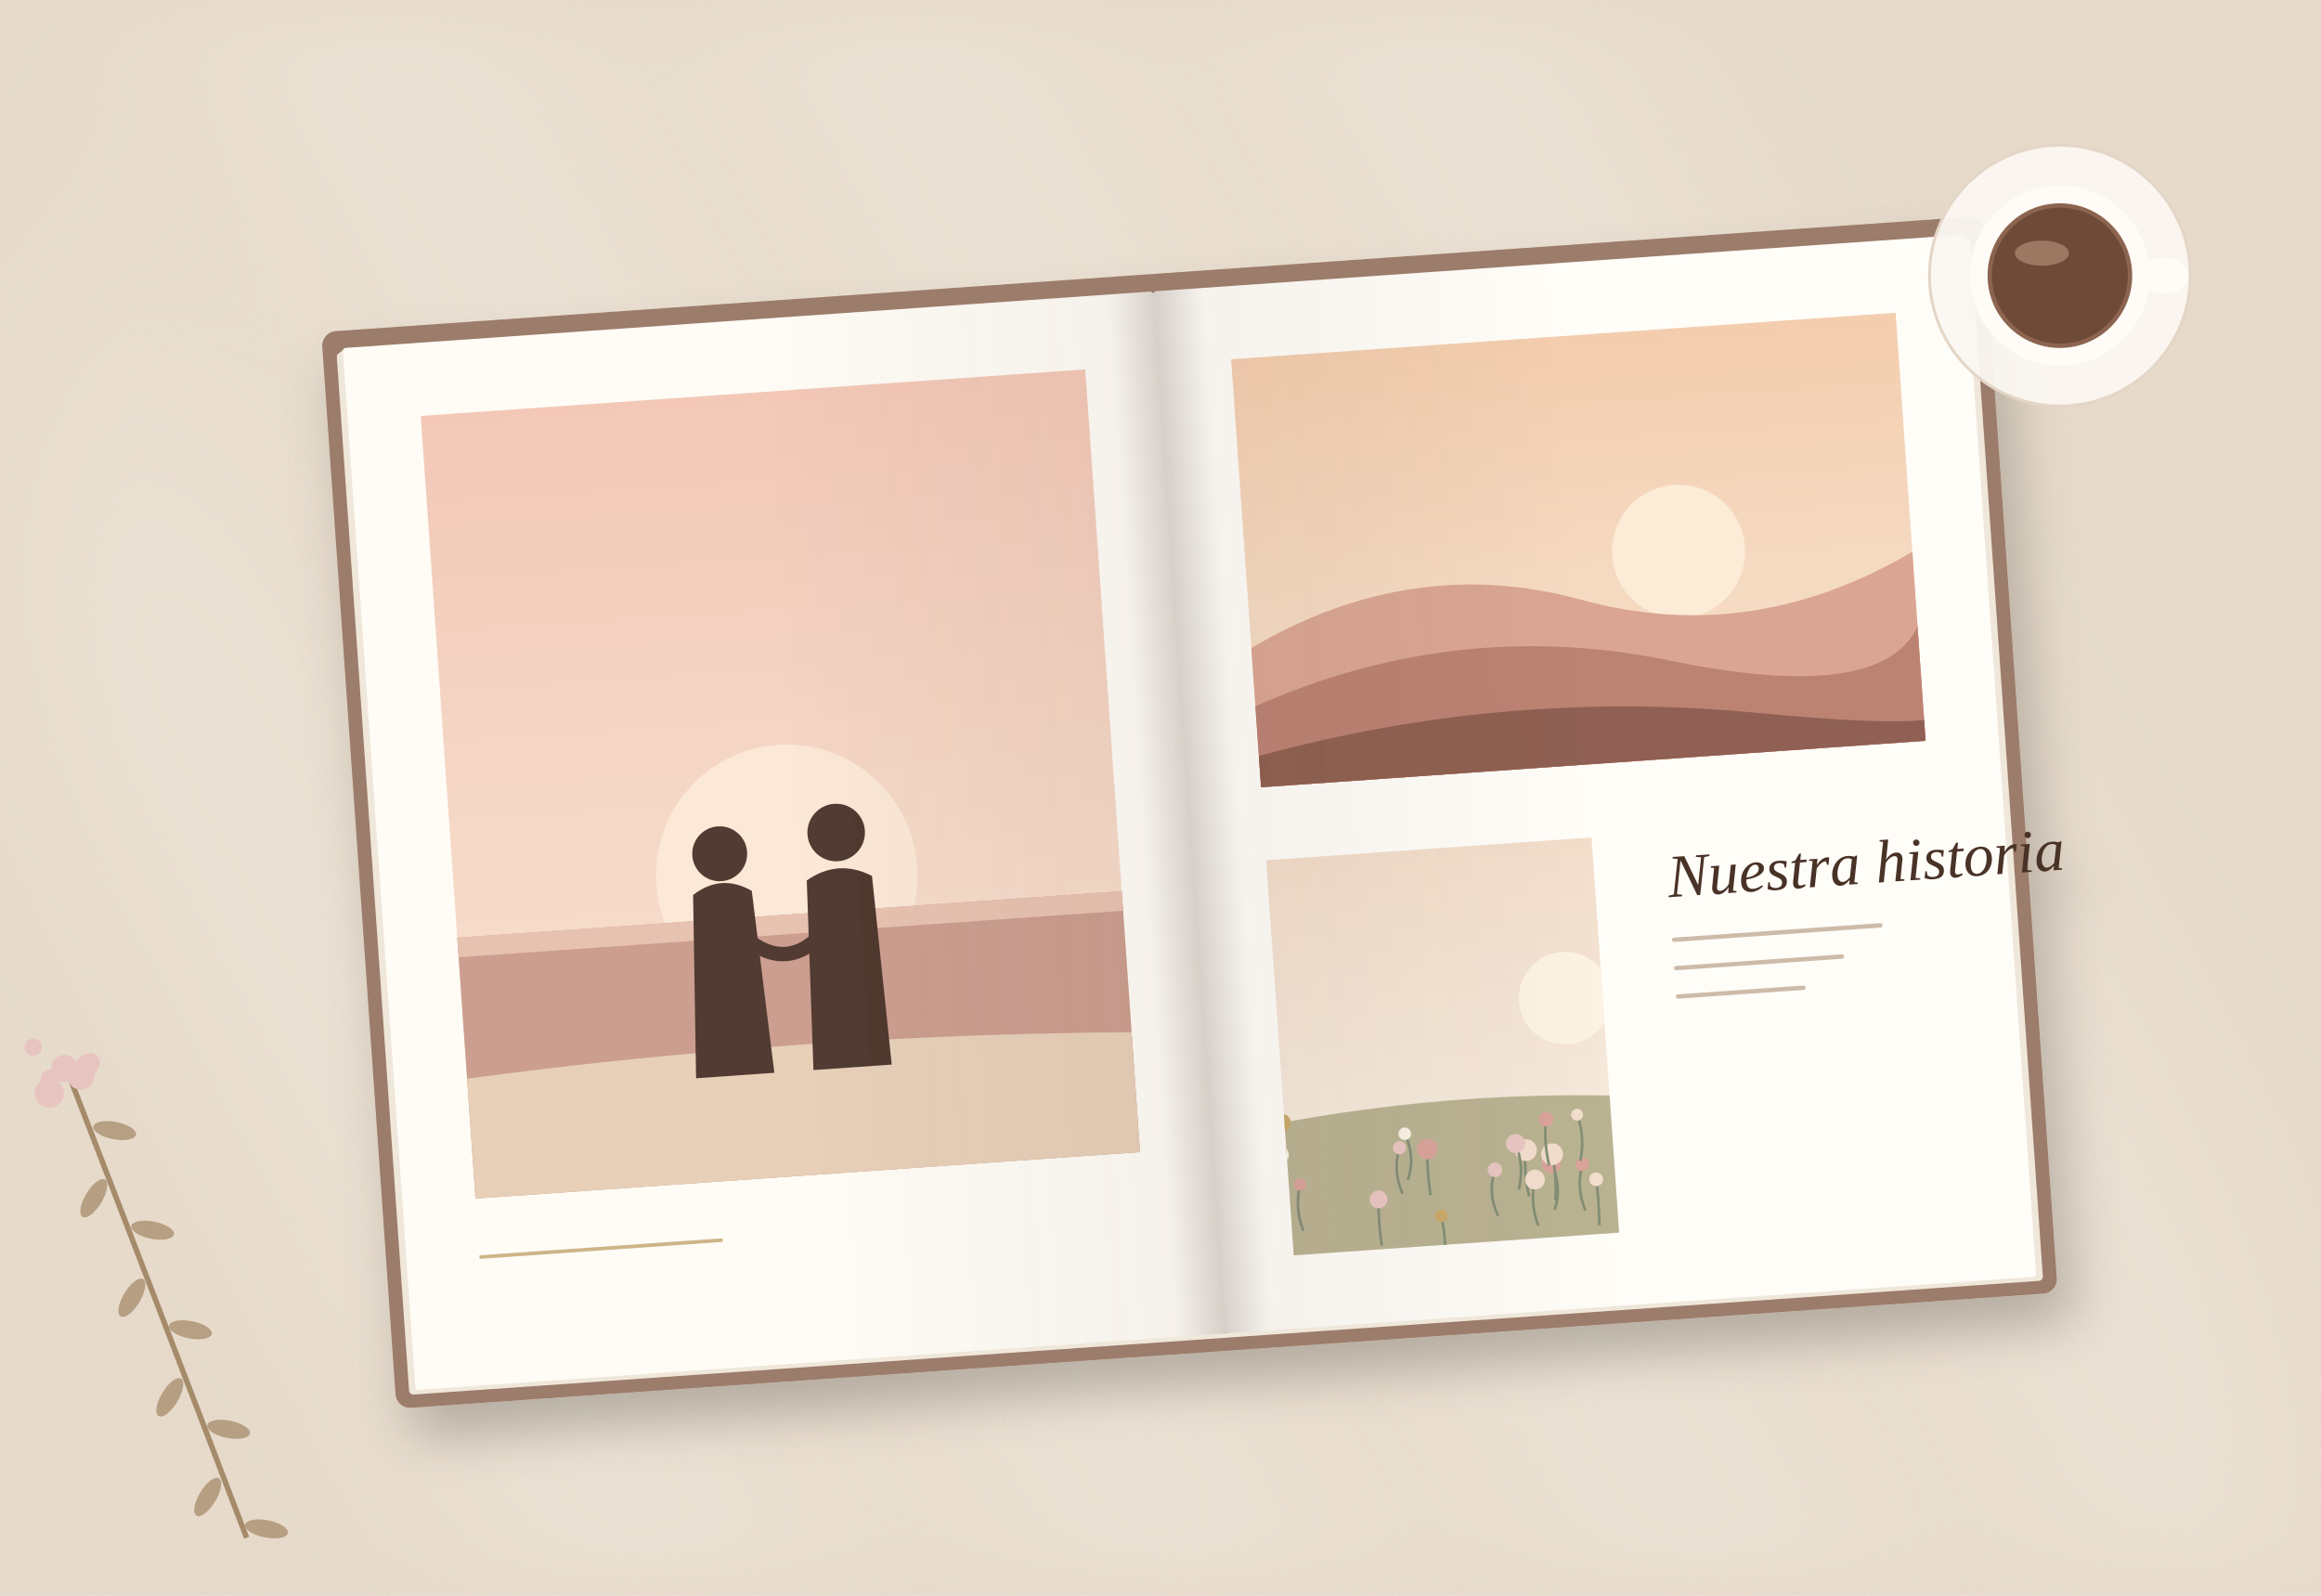
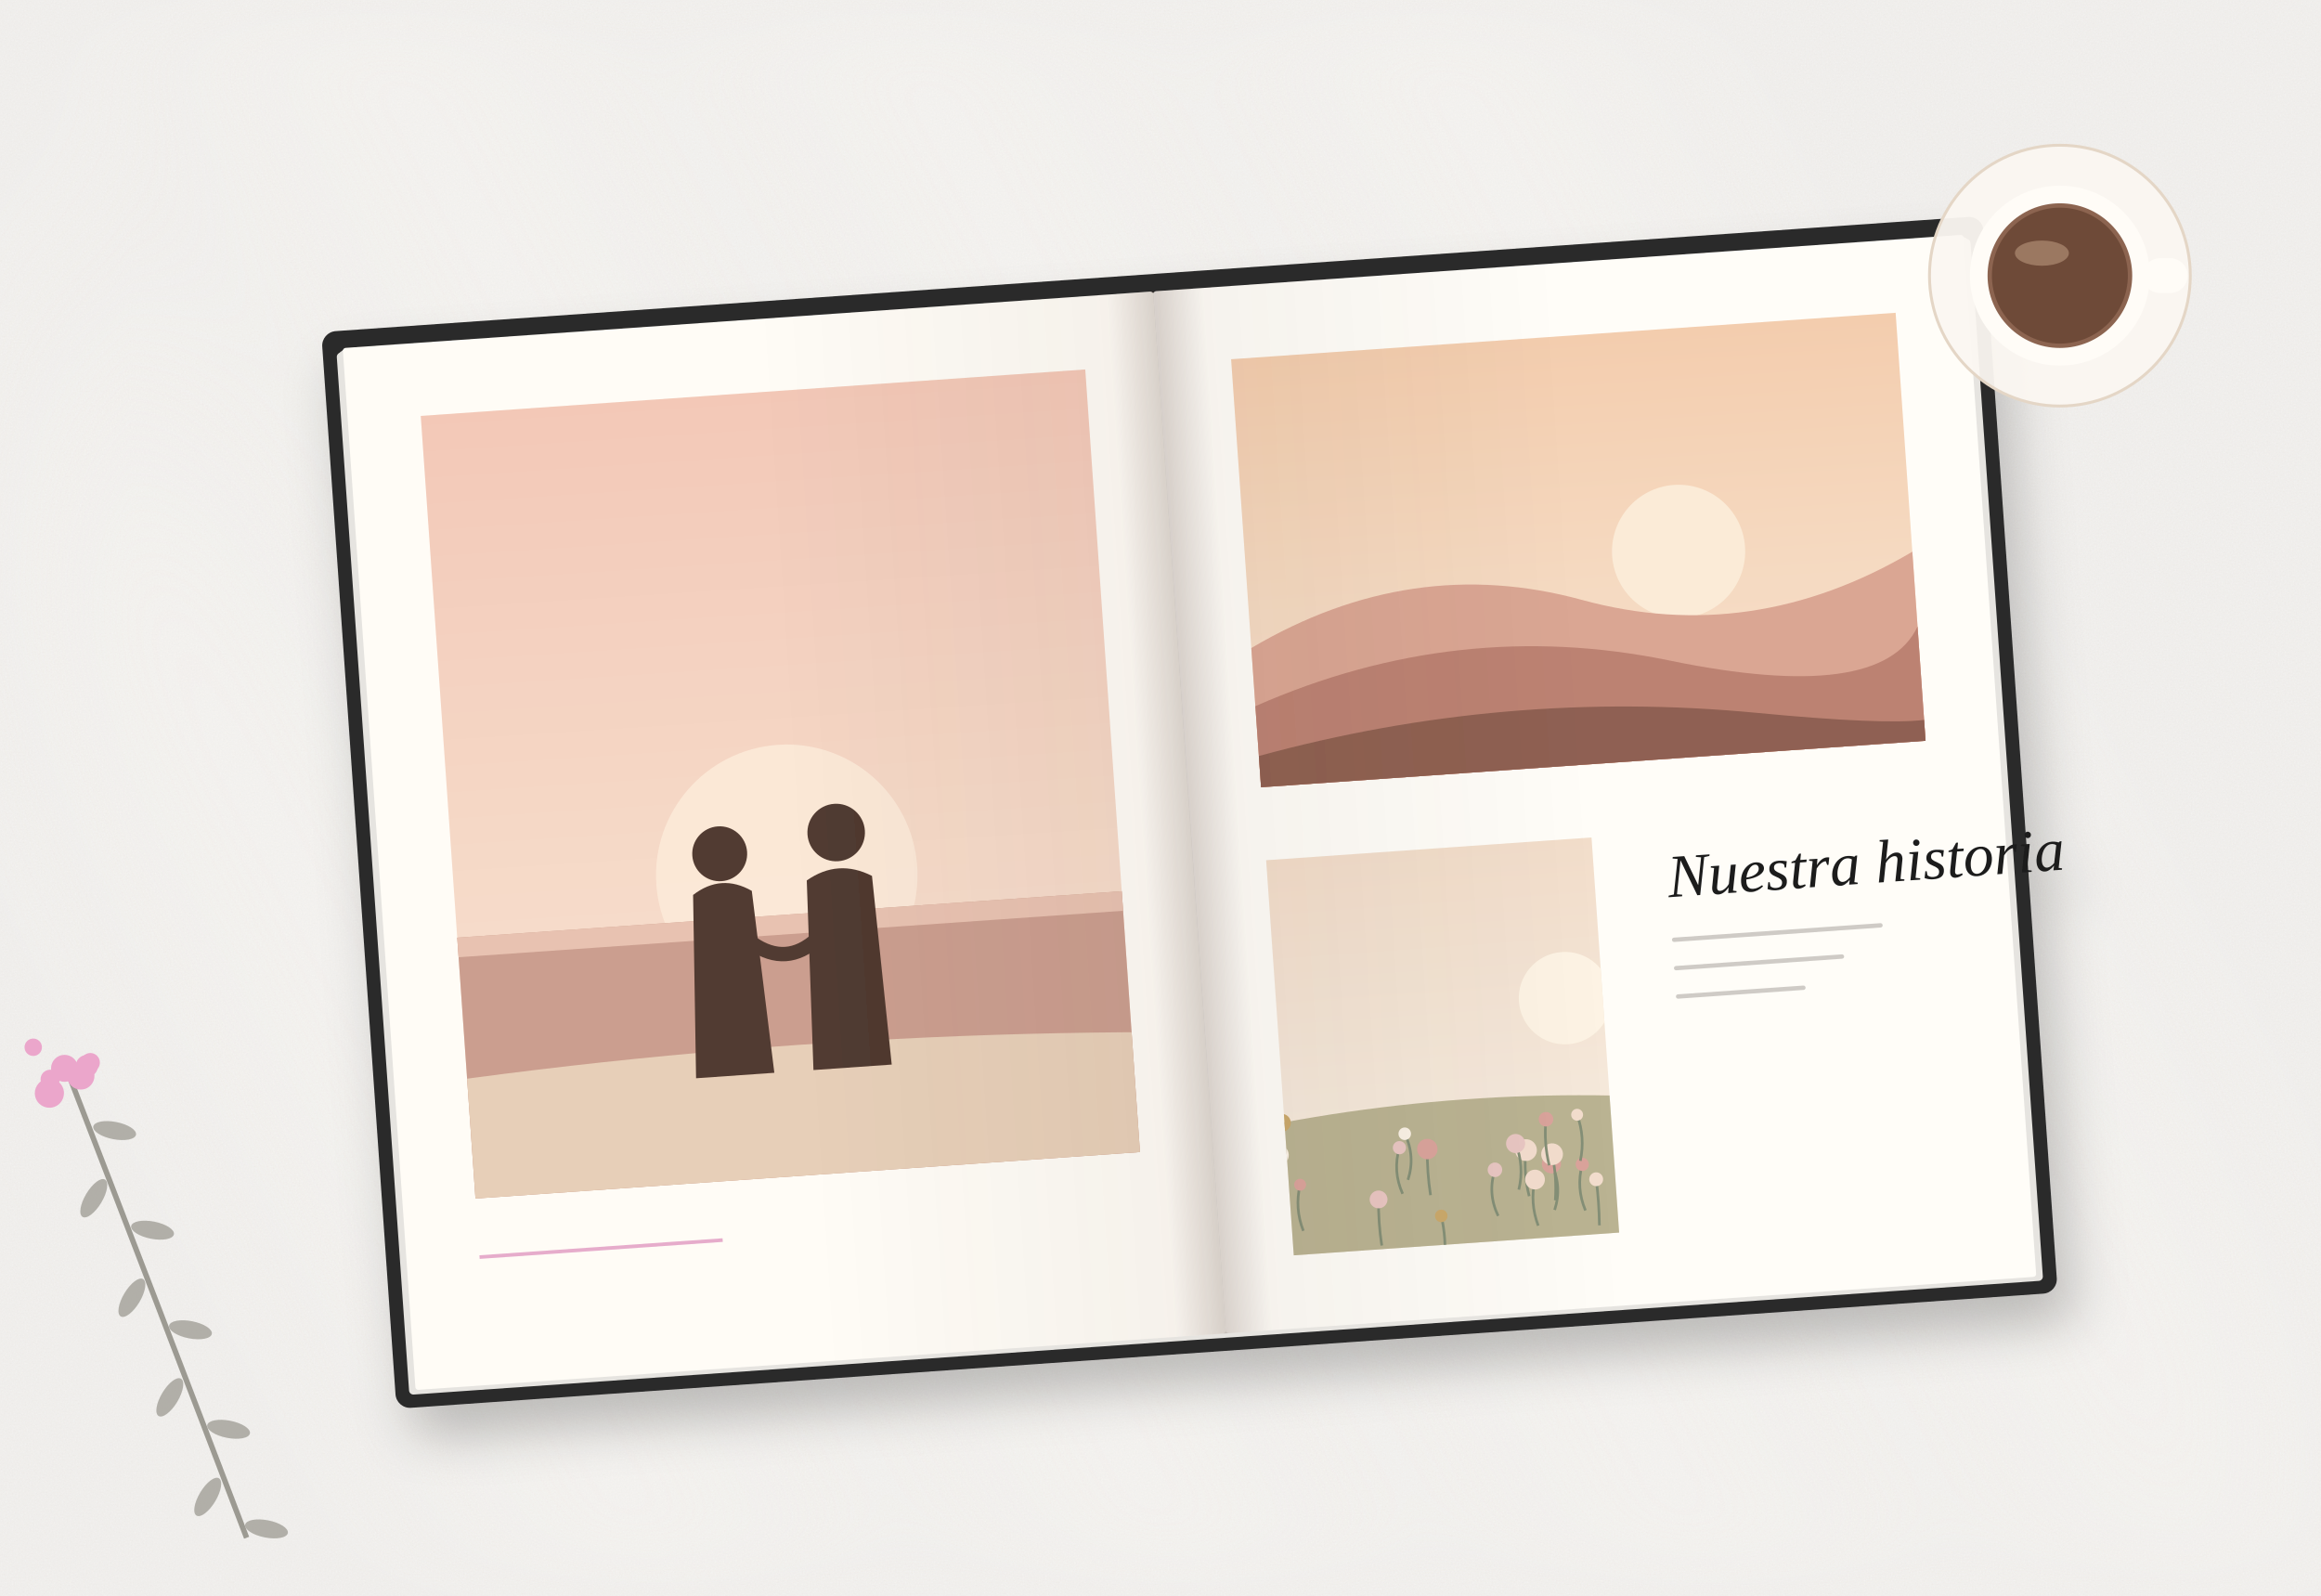
<svg xmlns="http://www.w3.org/2000/svg" viewBox="0 0 1600 1100" width="1600" height="1100" role="img">
  <defs>
    <filter id="hero1grain" x="0" y="0" width="100%" height="100%">
      <feTurbulence type="fractalNoise" baseFrequency=".9" numOctaves="2" seed="7" result="n" />
      <feColorMatrix type="matrix" values="0 0 0 0 .29  0 0 0 0 .2  0 0 0 0 .16  0 0 0 .07 0" />
      <feComposite in2="SourceGraphic" operator="in" />
    </filter>
    <filter id="hero1shadow" x="-20%" y="-20%" width="140%" height="150%">
      <feGaussianBlur in="SourceAlpha" stdDeviation="18" />
      <feOffset dx="10" dy="22" />
      <feComponentTransfer>
        <feFuncA type="linear" slope=".22" />
      </feComponentTransfer>
      <feMerge>
        <feMergeNode />
        <feMergeNode in="SourceGraphic" />
      </feMerge>
    </filter>
    <filter id="hero1soft" x="-50%" y="-50%" width="200%" height="200%">
      <feGaussianBlur stdDeviation="70" />
    </filter>
    <linearGradient id="hero1spine" x1="0" y1="0" x2="1" y2="0">
      <stop offset="0" stop-color="#000" stop-opacity="0" />
      <stop offset=".44" stop-color="#4A3228" stop-opacity=".05" />
      <stop offset=".5" stop-color="#4A3228" stop-opacity=".22" />
      <stop offset=".56" stop-color="#4A3228" stop-opacity=".05" />
      <stop offset="1" stop-color="#000" stop-opacity="0" />
    </linearGradient>
  </defs>
-   <rect width="1600" height="1100" fill="#E9DDCD" />
-   <rect width="1600" height="1100" fill="#E9DDCD" filter="url(#hero1grain)" />
+   <rect width="1600" height="1100" fill="#F3F2F0" />
+   <rect width="1600" height="1100" fill="#F3F2F0" filter="url(#hero1grain)" />
  <g opacity=".26" filter="url(#hero1soft)" transform="rotate(-28 800.0 550.0)">
    <rect x="160" y="-440" width="176" height="2090" fill="#FFFDF8" />
    <rect x="480" y="-440" width="176" height="2090" fill="#FFFDF8" />
    <rect x="800" y="-440" width="176" height="2090" fill="#FFFDF8" />
    <rect x="1120" y="-440" width="176" height="2090" fill="#FFFDF8" />
  </g>
  <g transform="translate(170 1060) rotate(-24) scale(1.5)">
-     <path d="M0 0 Q6 -110 12 -230" stroke="#A58B6A" stroke-width="2.5" fill="none" />
-     <ellipse cx="10.0" cy="-0.0" rx="10" ry="4" transform="rotate(35 10.0 -0.0)" fill="#A58B6A" opacity=".75" />
-     <ellipse cx="-8.7" cy="-24.4" rx="10" ry="4" transform="rotate(-35 -8.7 -24.4)" fill="#A58B6A" opacity=".75" />
-     <ellipse cx="12.7" cy="-48.9" rx="10" ry="4" transform="rotate(35 12.7 -48.9)" fill="#A58B6A" opacity=".75" />
-     <ellipse cx="-6.0" cy="-73.3" rx="10" ry="4" transform="rotate(-35 -6.0 -73.3)" fill="#A58B6A" opacity=".75" />
-     <ellipse cx="15.3" cy="-97.8" rx="10" ry="4" transform="rotate(35 15.3 -97.8)" fill="#A58B6A" opacity=".75" />
-     <ellipse cx="-3.3" cy="-122.2" rx="10" ry="4" transform="rotate(-35 -3.3 -122.2)" fill="#A58B6A" opacity=".75" />
-     <ellipse cx="18.0" cy="-146.7" rx="10" ry="4" transform="rotate(35 18.0 -146.7)" fill="#A58B6A" opacity=".75" />
-     <ellipse cx="-0.7" cy="-171.1" rx="10" ry="4" transform="rotate(-35 -0.7 -171.1)" fill="#A58B6A" opacity=".75" />
-     <ellipse cx="20.7" cy="-195.6" rx="10" ry="4" transform="rotate(35 20.7 -195.6)" fill="#A58B6A" opacity=".75" />
-     <circle cx="11.3" cy="-231.1" r="6.2" fill="#E8C4C0" />
-     <circle cx="23.2" cy="-228.7" r="4.4" fill="#E8C4C0" />
-     <circle cx="3.2" cy="-229.2" r="4.4" fill="#E8C4C0" />
-     <circle cx="2.1" cy="-245.8" r="4.0" fill="#E8C4C0" />
-     <circle cx="0.3" cy="-223.5" r="6.7" fill="#E8C4C0" />
-     <circle cx="16.7" cy="-224.9" r="6.3" fill="#E8C4C0" />
-     <circle cx="21.1" cy="-227.9" r="5.1" fill="#E8C4C0" />
+     <path d="M0 0 Q6 -110 12 -230" stroke="#9C9A92" stroke-width="2.5" fill="none" />
+     <ellipse cx="10.0" cy="-0.0" rx="10" ry="4" transform="rotate(35 10.0 -0.0)" fill="#9C9A92" opacity=".75" />
+     <ellipse cx="-8.7" cy="-24.4" rx="10" ry="4" transform="rotate(-35 -8.7 -24.4)" fill="#9C9A92" opacity=".75" />
+     <ellipse cx="12.7" cy="-48.9" rx="10" ry="4" transform="rotate(35 12.7 -48.9)" fill="#9C9A92" opacity=".75" />
+     <ellipse cx="-6.0" cy="-73.3" rx="10" ry="4" transform="rotate(-35 -6.0 -73.3)" fill="#9C9A92" opacity=".75" />
+     <ellipse cx="15.3" cy="-97.8" rx="10" ry="4" transform="rotate(35 15.3 -97.8)" fill="#9C9A92" opacity=".75" />
+     <ellipse cx="-3.3" cy="-122.2" rx="10" ry="4" transform="rotate(-35 -3.3 -122.2)" fill="#9C9A92" opacity=".75" />
+     <ellipse cx="18.0" cy="-146.7" rx="10" ry="4" transform="rotate(35 18.0 -146.7)" fill="#9C9A92" opacity=".75" />
+     <ellipse cx="-0.7" cy="-171.1" rx="10" ry="4" transform="rotate(-35 -0.7 -171.1)" fill="#9C9A92" opacity=".75" />
+     <ellipse cx="20.7" cy="-195.6" rx="10" ry="4" transform="rotate(35 20.7 -195.6)" fill="#9C9A92" opacity=".75" />
+     <circle cx="11.3" cy="-231.1" r="6.2" fill="#EBA6CB" />
+     <circle cx="23.2" cy="-228.7" r="4.4" fill="#EBA6CB" />
+     <circle cx="3.2" cy="-229.2" r="4.4" fill="#EBA6CB" />
+     <circle cx="2.1" cy="-245.8" r="4.0" fill="#EBA6CB" />
+     <circle cx="0.3" cy="-223.5" r="6.7" fill="#EBA6CB" />
+     <circle cx="16.7" cy="-224.9" r="6.3" fill="#EBA6CB" />
+     <circle cx="21.1" cy="-227.9" r="5.1" fill="#EBA6CB" />
  </g>
  <g transform="translate(820 560) rotate(-4)" filter="url(#hero1shadow)">
-     <rect x="-574" y="-372.0" width="1148" height="744" rx="10" fill="#9C7B6B" />
-     <rect x="-564.5" y="-357.0" width="1129" height="720" rx="3" fill="#EFE7DA" />
-     <rect x="-563.0" y="-358.0" width="1126" height="720" rx="3" fill="#EFE7DA" />
-     <rect x="-561.5" y="-359.0" width="1123" height="720" rx="3" fill="#EFE7DA" />
+     <rect x="-574" y="-372.0" width="1148" height="744" rx="10" fill="#2A2A2A" />
+     <rect x="-564.5" y="-357.0" width="1129" height="720" rx="3" fill="#E6E4E0" />
+     <rect x="-563.0" y="-358.0" width="1126" height="720" rx="3" fill="#E6E4E0" />
+     <rect x="-561.5" y="-359.0" width="1123" height="720" rx="3" fill="#E6E4E0" />
    <rect x="-560" y="-360.0" width="560" height="720" rx="2" fill="#FFFCF6" />
    <rect x="0" y="-360.0" width="560" height="720" rx="2" fill="#FFFDF8" />
    <svg x="-509.6" y="-309.6" width="459.2" height="540.8" viewBox="0 0 160 120" preserveAspectRatio="xMidYMid slice">
      <g>
        <defs>
          <linearGradient id="hero1as" x1="0" y1="0" x2="0" y2="1">
            <stop offset="0" stop-color="#F2C6B4" />
            <stop offset="1" stop-color="#F8E4D2" />
          </linearGradient>
        </defs>
        <rect width="160" height="120" fill="url(#hero1as)" />
        <circle cx="80" cy="74" r="20" fill="#FCE9D6" opacity=".9" />
        <rect y="80" width="160" height="40" fill="#C99A8A" />
        <rect y="80" width="160" height="3" fill="#E7C0AE" />
        <path d="M0 104 Q80 96 160 104 V120 H0Z" fill="#E6CDB5" />
        <g fill="#4A3228">
          <circle cx="70" cy="70" r="4.2" />
          <path d="M64 104 L65.5 76 Q70 73 74.5 76 L76 104Z" />
          <circle cx="88" cy="68" r="4.4" />
          <path d="M82 104 L83 75 Q88 72 93 75 L94 104Z" />
          <path d="M74 84 Q79 88 84 84" stroke="#4A3228" stroke-width="2.2" fill="none" />
        </g>
      </g>
      <rect width="160" height="120" fill="#fff" opacity=".04" />
    </svg>
-     <rect x="-509.6" y="270.4" width="168.0" height="2.5" fill="#B8975A" opacity=".7" />
+     <rect x="-509.6" y="270.4" width="168.0" height="2.5" fill="#DC8AB9" opacity=".7" />
    <svg x="50.4" y="-309.6" width="459.2" height="295.776" viewBox="0 0 160 120" preserveAspectRatio="xMidYMid slice">
      <g>
        <defs>
          <linearGradient id="hero1bs" x1="0" y1="0" x2="0" y2="1">
            <stop offset="0" stop-color="#F3C9A8" />
            <stop offset="1" stop-color="#F7E3CF" />
          </linearGradient>
        </defs>
        <rect width="160" height="120" fill="url(#hero1bs)" />
        <circle cx="104" cy="62" r="16" fill="#FBEBD6" opacity=".95" />
        <path d="M0 78 Q40 58 80 72 T160 66 V120 H0Z" fill="#D9A28F" />
        <path d="M0 92 Q50 74 100 88 T160 84 V120 H0Z" fill="#B97D6C" />
        <path d="M0 104 Q60 92 120 102 T160 100 V120 H0Z" fill="#8A5A4B" />
      </g>
      <rect width="160" height="120" fill="#fff" opacity=".04" />
    </svg>
    <svg x="50.4" y="36.576" width="224.84" height="273.024" viewBox="0 0 160 120" preserveAspectRatio="xMidYMid slice">
      <g>
        <defs>
          <linearGradient id="hero1cs" x1="0" y1="0" x2="0" y2="1">
            <stop offset="0" stop-color="#F1DCC8" />
            <stop offset="1" stop-color="#F8EEE2" />
          </linearGradient>
        </defs>
        <rect width="160" height="120" fill="url(#hero1cs)" />
        <circle cx="118" cy="48" r="14" fill="#FDF3E3" />
        <path d="M0 84 Q80 70 160 82 V120 H0Z" fill="#B7B08E" />
        <path d="M28.0 103.4 Q29.5 96.4 28.0 89.4" stroke="#7F8A70" stroke-width=".8" fill="none" />
        <circle cx="28.0" cy="89.4" r="3.2" fill="#FBF1E4" />
        <path d="M144.4 109.8 Q143.6 102.8 144.4 95.8" stroke="#7F8A70" stroke-width=".8" fill="none" />
        <circle cx="144.4" cy="95.8" r="3.2" fill="#E8C4C0" />
        <path d="M119.7 112.6 Q117.3 105.6 119.7 98.6" stroke="#7F8A70" stroke-width=".8" fill="none" />
        <circle cx="119.7" cy="98.6" r="2.0" fill="#D99F97" />
        <path d="M29.8 93.7 Q27.8 86.7 29.8 79.7" stroke="#7F8A70" stroke-width=".8" fill="none" />
        <circle cx="29.8" cy="79.7" r="2.7" fill="#C9A565" />
        <path d="M57.4 118.9 Q56.8 111.9 57.4 104.9" stroke="#7F8A70" stroke-width=".8" fill="none" />
        <circle cx="57.4" cy="104.9" r="2.7" fill="#E8C4C0" />
        <path d="M103.0 107.1 Q101.7 100.1 103.0 93.1" stroke="#7F8A70" stroke-width=".8" fill="none" />
        <circle cx="103.0" cy="93.1" r="3.3" fill="#F3DCCB" />
        <path d="M119.2 97.5 Q121.2 90.5 119.2 83.5" stroke="#7F8A70" stroke-width=".8" fill="none" />
        <circle cx="119.2" cy="83.5" r="1.8" fill="#F3DCCB" />
        <path d="M154.1 113.8 Q155.3 106.8 154.1 99.8" stroke="#7F8A70" stroke-width=".8" fill="none" />
        <circle cx="154.1" cy="99.8" r="2.7" fill="#FBF1E4" />
        <path d="M73.2 104.7 Q72.6 97.7 73.2 90.7" stroke="#7F8A70" stroke-width=".8" fill="none" />
        <circle cx="73.2" cy="90.7" r="3.1" fill="#D99F97" />
        <path d="M93.2 112.4 Q90.4 105.4 93.2 98.4" stroke="#7F8A70" stroke-width=".8" fill="none" />
        <circle cx="93.2" cy="98.4" r="2.2" fill="#E8C4C0" />
        <path d="M13.8 107.0 Q12.2 100.0 13.8 93.0" stroke="#7F8A70" stroke-width=".8" fill="none" />
        <circle cx="13.8" cy="93.0" r="2.0" fill="#E8C4C0" />
        <path d="M100.0 104.9 Q102.2 97.9 100.0 90.9" stroke="#7F8A70" stroke-width=".8" fill="none" />
        <circle cx="100.0" cy="90.9" r="2.9" fill="#E8C4C0" />
        <path d="M110.4 111.8 Q113.2 104.8 110.4 97.8" stroke="#7F8A70" stroke-width=".8" fill="none" />
        <circle cx="110.4" cy="97.8" r="2.9" fill="#D99F97" />
        <path d="M13.5 96.4 Q13.8 89.4 13.5 82.4" stroke="#7F8A70" stroke-width=".8" fill="none" />
        <circle cx="13.5" cy="82.4" r="2.6" fill="#FBF1E4" />
        <path d="M110.8 108.9 Q111.8 101.9 110.8 94.9" stroke="#7F8A70" stroke-width=".8" fill="none" />
        <circle cx="110.8" cy="94.9" r="3.3" fill="#F3DCCB" />
        <path d="M109.7 98.2 Q108.5 91.2 109.7 84.2" stroke="#7F8A70" stroke-width=".8" fill="none" />
        <circle cx="109.7" cy="84.2" r="2.2" fill="#D99F97" />
        <path d="M64.8 103.7 Q62.2 96.7 64.8 89.7" stroke="#7F8A70" stroke-width=".8" fill="none" />
        <circle cx="64.8" cy="89.7" r="2.0" fill="#E8C4C0" />
        <path d="M17.1 124.8 Q15.2 117.8 17.1 110.8" stroke="#7F8A70" stroke-width=".8" fill="none" />
        <circle cx="17.1" cy="110.8" r="2.8" fill="#FBF1E4" />
        <path d="M15.0 108.9 Q13.2 101.9 15.0 94.9" stroke="#7F8A70" stroke-width=".8" fill="none" />
        <circle cx="15.0" cy="94.9" r="3.4" fill="#F3DCCB" />
        <path d="M76.0 125.2 Q77.1 118.2 76.0 111.2" stroke="#7F8A70" stroke-width=".8" fill="none" />
        <circle cx="76.0" cy="111.2" r="1.9" fill="#C9A565" />
        <path d="M105.1 116.2 Q103.0 109.2 105.1 102.2" stroke="#7F8A70" stroke-width=".8" fill="none" />
        <circle cx="105.1" cy="102.2" r="3.0" fill="#F3DCCB" />
        <path d="M66.7 99.6 Q69.5 92.6 66.7 85.6" stroke="#7F8A70" stroke-width=".8" fill="none" />
        <circle cx="66.7" cy="85.6" r="1.9" fill="#FBF1E4" />
        <path d="M24.7 116.0 Q25.3 109.0 24.7 102.0" stroke="#7F8A70" stroke-width=".8" fill="none" />
        <circle cx="24.7" cy="102.0" r="2.8" fill="#C9A565" />
        <path d="M34.0 112.8 Q31.8 105.8 34.0 98.8" stroke="#7F8A70" stroke-width=".8" fill="none" />
        <circle cx="34.0" cy="98.8" r="1.8" fill="#D99F97" />
        <path d="M123.6 117.4 Q124.0 110.4 123.6 103.4" stroke="#7F8A70" stroke-width=".8" fill="none" />
        <circle cx="123.6" cy="103.4" r="2.1" fill="#F3DCCB" />
        <path d="M145.1 124.5 Q143.0 117.5 145.1 110.5" stroke="#7F8A70" stroke-width=".8" fill="none" />
        <circle cx="145.1" cy="110.5" r="3.0" fill="#E8C4C0" />
      </g>
      <rect width="160" height="120" fill="#fff" opacity=".04" />
    </svg>
-     <text x="325.64" y="81.376" font-family="'Cormorant Garamond', 'Fraunces', Georgia, 'Times New Roman', serif" font-style="italic" font-size="42" fill="#4A3228">Nuestra historia</text>
-     <rect x="325.64" y="109.4" width="145.6" height="3" rx="1.5" fill="#CDBBAA" />
-     <rect x="325.64" y="129.0" width="117.6" height="3" rx="1.5" fill="#CDBBAA" />
-     <rect x="325.64" y="148.6" width="89.6" height="3" rx="1.5" fill="#CDBBAA" />
+     <text x="325.64" y="81.376" font-family="'Cormorant Garamond', 'Fraunces', Georgia, 'Times New Roman', serif" font-style="italic" font-size="42" fill="#1C1C1C">Nuestra historia</text>
+     <rect x="325.64" y="109.4" width="145.6" height="3" rx="1.5" fill="#CFCBC6" />
+     <rect x="325.64" y="129.0" width="117.6" height="3" rx="1.5" fill="#CFCBC6" />
+     <rect x="325.64" y="148.6" width="89.6" height="3" rx="1.5" fill="#CFCBC6" />
    <rect x="-280.0" y="-360.0" width="560" height="720" fill="url(#hero1spine)" />
  </g>
  <g transform="translate(1420 190)">
    <circle r="89.9" fill="#FBF7F1" opacity=".95" />
    <circle r="89.9" fill="none" stroke="#E4D6C6" stroke-width="2" />
    <circle r="62" fill="#FFFCF7" />
    <circle r="48.36" fill="#6E4A38" />
    <circle r="48.36" fill="none" stroke="#8C6450" stroke-width="3" />
    <ellipse cx="-12.4" cy="-15.5" rx="18.6" ry="8.68" fill="#C8A58A" opacity=".5" />
    <rect x="57.04" y="-12" width="31.0" height="24" rx="12" fill="#FFFCF7" />
  </g>
</svg>
